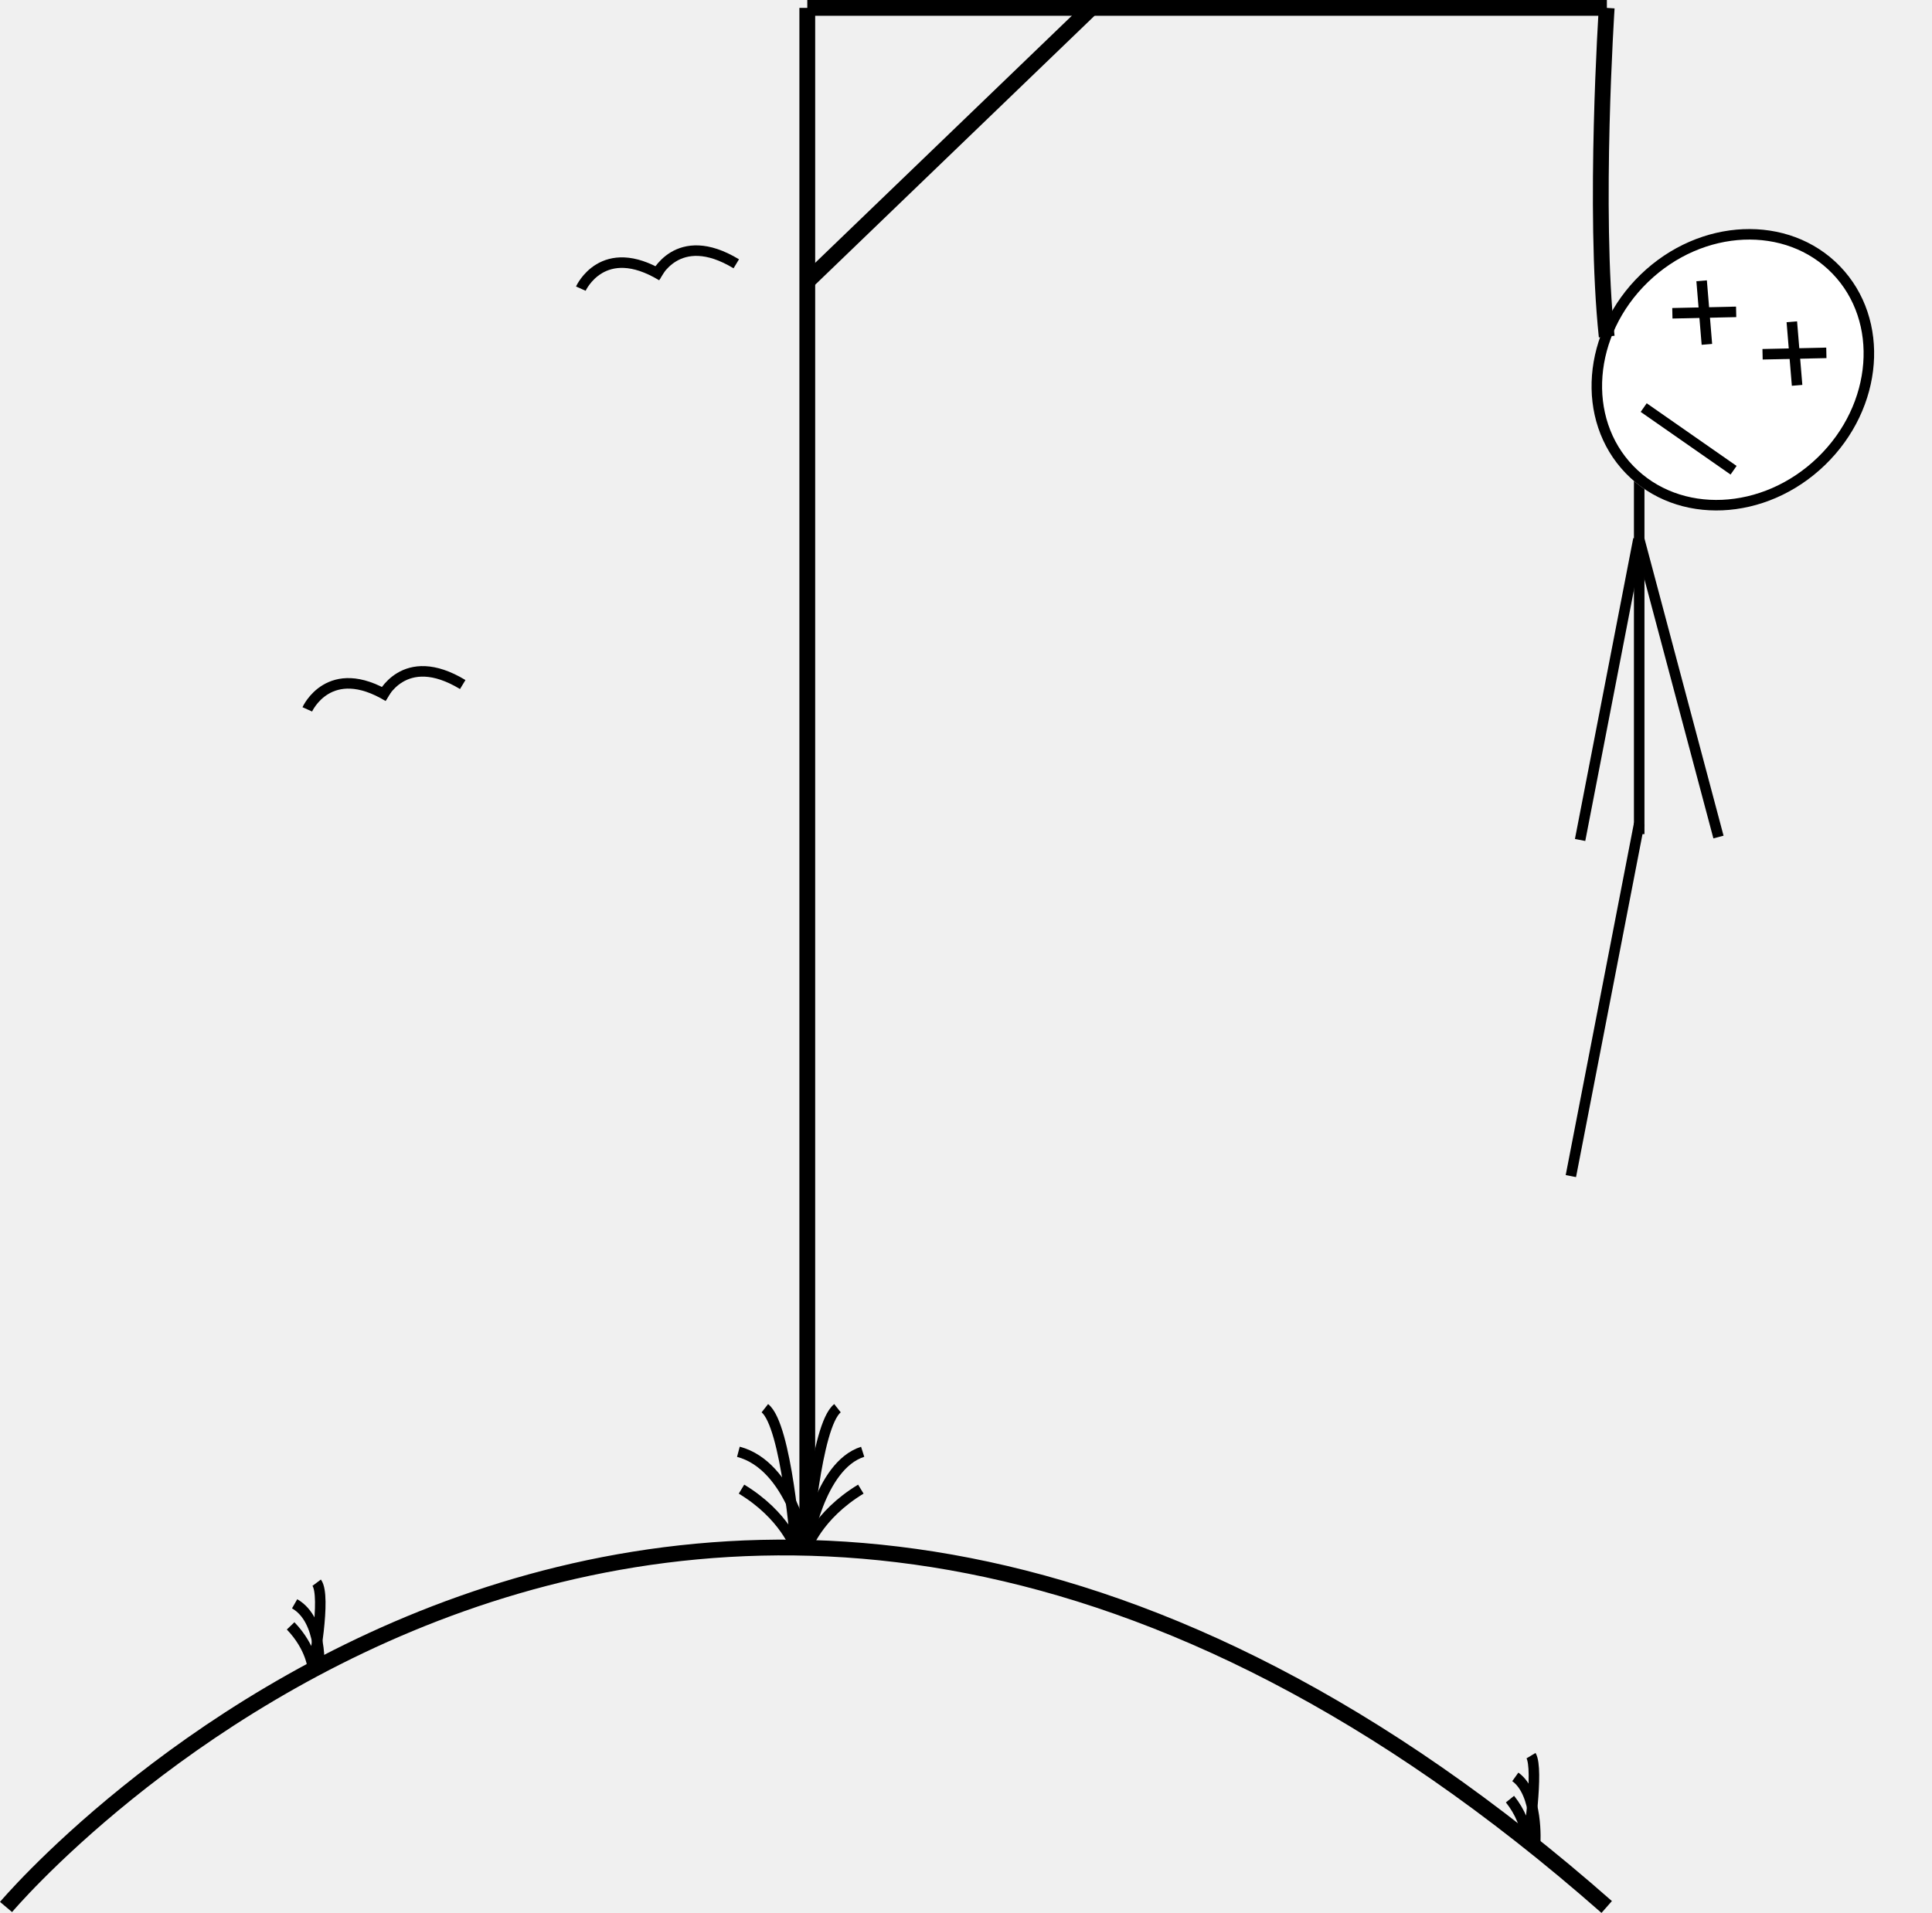
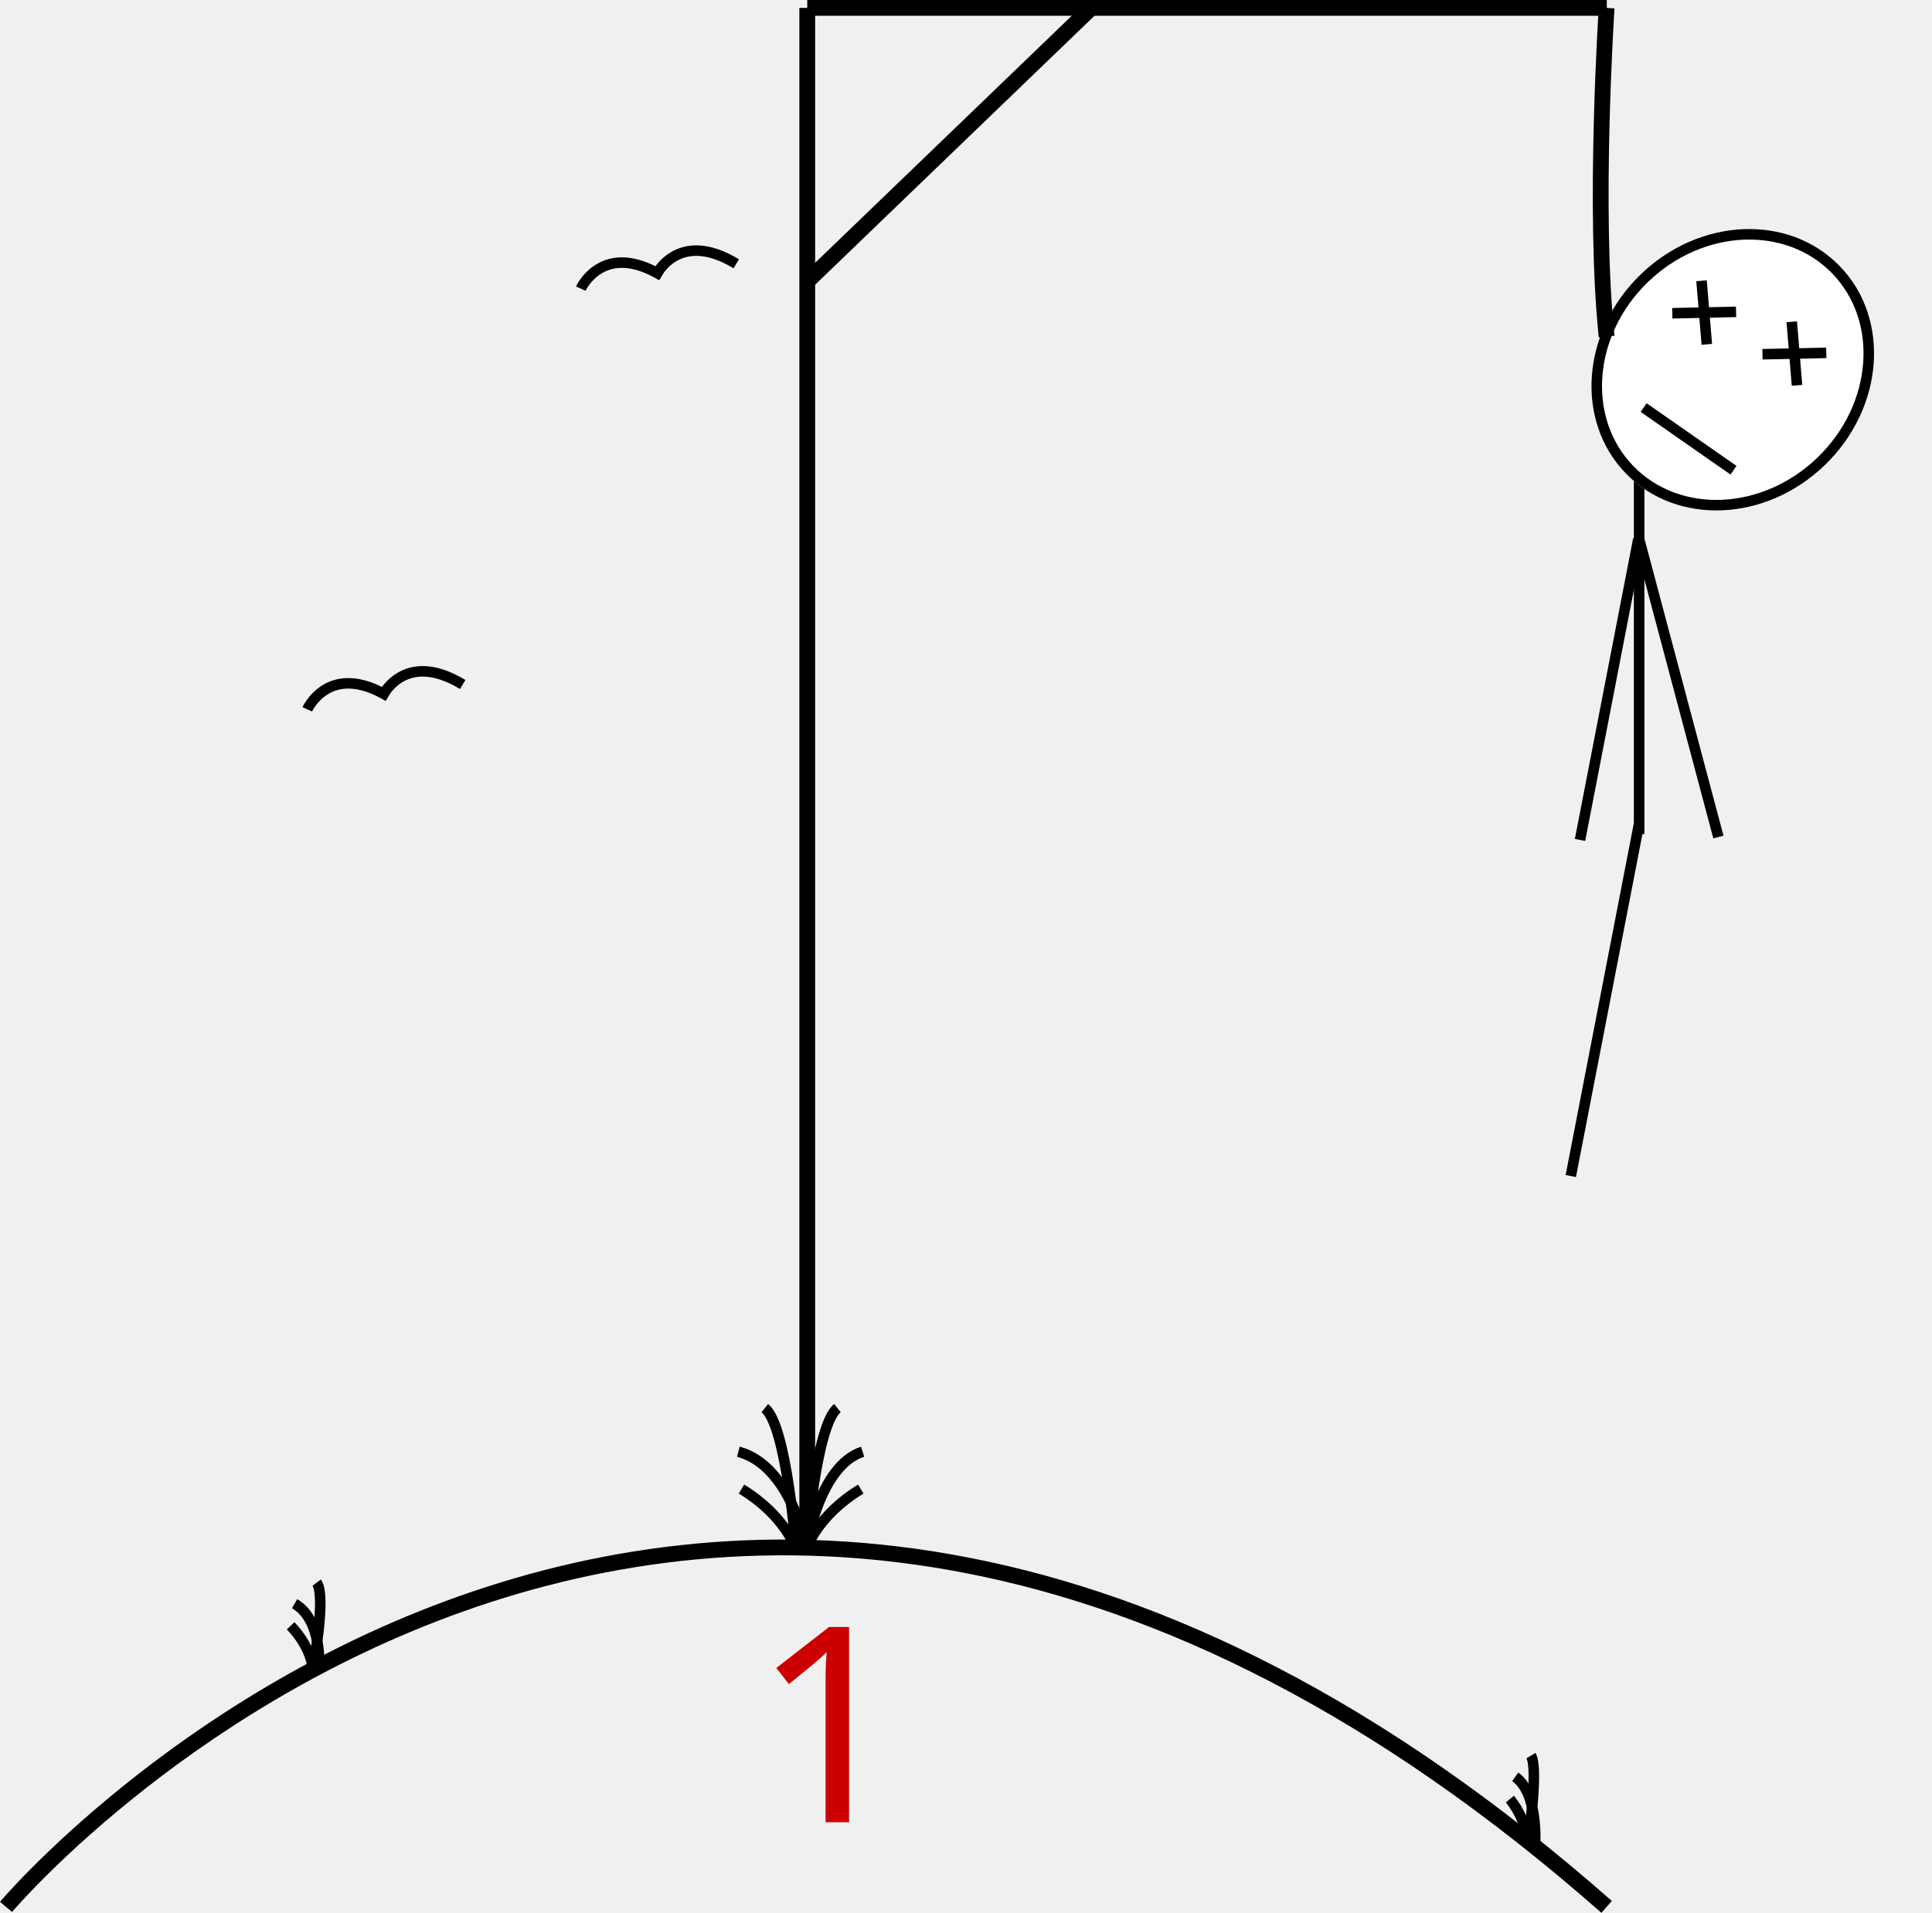
- <svg xmlns="http://www.w3.org/2000/svg" width="367.271" height="363.729" viewBox="0 0 367.271 363.729">
+ <svg xmlns="http://www.w3.org/2000/svg" width="367.288" height="363.726" viewBox="0 0 367.288 363.726">
  <g transform="translate(-1420.035 -618)">
+     <line x1="20.784" y1="67.029" transform="translate(1731.645 774.599)" fill="none" stroke="#000" stroke-width="2" opacity="0" />
    <line y1="67.029" x2="12.99" transform="translate(1718.655 774.599)" fill="none" stroke="#000" stroke-width="2" />
    <line x1="15.069" y1="56.637" transform="translate(1731.645 720.521)" fill="none" stroke="#000" stroke-width="2" />
    <line y1="57.217" x2="11.09" transform="translate(1720.41 720.5)" fill="none" stroke="#000" stroke-width="2" />
    <line y2="69.108" transform="translate(1731.645 707.492)" fill="none" stroke="#000" stroke-width="2" />
-     <g transform="translate(1460 157)">
-       <path d="M473.2,513.6s4.15-9.257,15.413-2.44" transform="translate(-402.75 2.28)" fill="none" stroke="#000" stroke-width="2" />
-       <path d="M473.2,513.6s4.15-9.257,15.413-2.44" transform="translate(-388.613 0)" fill="none" stroke="#000" stroke-width="2" />
-     </g>
-     <g transform="translate(1408 237)">
-       <path d="M473.2,513.6s4.15-9.257,15.413-2.44" transform="translate(-402.75 2.28)" fill="none" stroke="#000" stroke-width="2" />
-       <path d="M473.2,513.6s4.15-9.257,15.413-2.44" transform="translate(-388.613 0)" fill="none" stroke="#000" stroke-width="2" />
-     </g>
    <g transform="translate(1307 103)">
      <g transform="matrix(0.695, 0.719, -0.719, 0.695, 445.294, 547.506)" fill="#fff" stroke="#000" stroke-width="2">
        <ellipse cx="25.201" cy="28.319" rx="25.201" ry="28.319" stroke="none" />
        <ellipse cx="25.201" cy="28.319" rx="24.201" ry="27.319" fill="none" />
      </g>
      <g transform="translate(436.512 568.389) rotate(42)">
-         <line x2="8.833" y2="8.314" transform="translate(0 0)" fill="none" stroke="#000" stroke-width="2" />
-         <line x1="8.833" y2="8.314" transform="translate(0 0)" fill="none" stroke="#000" stroke-width="2" />
+         <line x2="8.833" y2="8.314" fill="none" stroke="#000" stroke-width="2" />
+         <line x1="8.833" y2="8.314" fill="none" stroke="#000" stroke-width="2" />
      </g>
      <g transform="translate(453.659 576.183) rotate(42)">
-         <line x2="8.833" y2="8.314" transform="translate(0 0)" fill="none" stroke="#000" stroke-width="2" />
-         <line x1="8.833" y2="8.314" transform="translate(0 0)" fill="none" stroke="#000" stroke-width="2" />
+         <line x2="8.833" y2="8.314" fill="none" stroke="#000" stroke-width="2" />
+         <line x1="8.833" y2="8.314" fill="none" stroke="#000" stroke-width="2" />
      </g>
      <line x2="17.086" y2="11.913" transform="translate(425.5 592.5)" fill="none" stroke="#000" stroke-width="2" />
    </g>
    <path d="M793.466,493.5s-2.533,38.5,0,62.5" transform="translate(932 126)" fill="none" stroke="#000" stroke-width="3" />
    <line y1="52" x2="54" transform="translate(1573.5 619.5)" fill="none" stroke="#000" stroke-width="3" />
    <line x2="152" transform="translate(1573.5 619.5)" fill="none" stroke="#000" stroke-width="3" />
    <line y1="293" transform="translate(1573.5 619.5)" fill="none" stroke="#000" stroke-width="3" />
+     <path d="M526.182,876.6s129.623-153.79,304.285,0" transform="translate(895 104)" fill="none" stroke="#000" stroke-width="3" />
+     <path d="M7.735,10.9S6.021,1.594,0,0" transform="translate(1476.044 922.95) rotate(15.009)" fill="none" stroke="#000" stroke-width="2" />
+     <path d="M0,9.209C4.958,12.219,6.2,16,6.2,16S5.136,1.948,2.656,0" transform="translate(1477.669 918.252) rotate(15.009)" fill="none" stroke="#000" stroke-width="2" />
+     <path d="M9.9,0s-3.047,9.012.38,13.159" transform="translate(1721.433 965.914) rotate(164.991)" fill="none" stroke="#000" stroke-width="2" />
+     <path d="M4.178,8.827A16.01,16.01,0,0,1,3.006,0s-5.648,12.924-4.83,15.773" transform="translate(1713.404 967.536) rotate(164.991)" fill="none" stroke="#000" stroke-width="2" />
    <path d="M641.324,786.252s-2.863-15.542-12.922-18.205" transform="translate(932 126)" fill="none" stroke="#000" stroke-width="2" />
    <path d="M628.994,775.148c8.284,5.03,10.355,11.352,10.355,11.352s-1.775-23.482-5.917-26.737" transform="translate(932 126)" fill="none" stroke="#000" stroke-width="2" />
    <path d="M628.4,786.252s2.372-15.542,10.705-18.205" transform="translate(944.922 126)" fill="none" stroke="#000" stroke-width="2" />
    <path d="M639.349,775.148c-8.284,5.03-10.355,11.352-10.355,11.352s1.775-23.482,5.917-26.737" transform="translate(944.33 126)" fill="none" stroke="#000" stroke-width="2" />
-     <path d="M526.182,876.6s129.623-153.79,304.285,0" transform="translate(895 104)" fill="none" stroke="#000" stroke-width="3" />
-     <path d="M7.735,10.9S6.021,1.594,0,0" transform="matrix(0.966, 0.259, -0.259, 0.966, 1476.044, 922.95)" fill="none" stroke="#000" stroke-width="2" />
-     <path d="M0,9.209C4.958,12.219,6.2,16,6.2,16S5.136,1.948,2.656,0" transform="matrix(0.966, 0.259, -0.259, 0.966, 1477.669, 918.252)" fill="none" stroke="#000" stroke-width="2" />
-     <path d="M9.9,0s-3.047,9.012.38,13.159" transform="matrix(-0.966, 0.259, -0.259, -0.966, 1721.433, 965.914)" fill="none" stroke="#000" stroke-width="2" />
-     <path d="M4.178,8.827A16.01,16.01,0,0,1,3.006,0s-5.648,12.924-4.83,15.773" transform="matrix(-0.966, 0.259, -0.259, -0.966, 1713.404, 967.536)" fill="none" stroke="#000" stroke-width="2" />
+     <g transform="translate(1460 157)">
+       <path d="M473.2,513.6s4.15-9.257,15.413-2.44" transform="translate(-402.75 2.28)" fill="none" stroke="#000" stroke-width="2" />
+       <path d="M473.2,513.6s4.15-9.257,15.413-2.44" transform="translate(-388.613)" fill="none" stroke="#000" stroke-width="2" />
+     </g>
+     <g transform="translate(1408 237)">
+       <path d="M473.2,513.6s4.15-9.257,15.413-2.44" transform="translate(-402.75 2.28)" fill="none" stroke="#000" stroke-width="2" />
+       <path d="M473.2,513.6s4.15-9.257,15.413-2.44" transform="translate(-388.613)" fill="none" stroke="#000" stroke-width="2" />
+     </g>
+     <text transform="translate(1562.994 964.5)" fill="#c00" font-size="52" font-family="Chiller-Regular, Chiller" letter-spacing="0.07em">
+       <tspan x="0" y="0">1</tspan>
+     </text>
  </g>
</svg>
